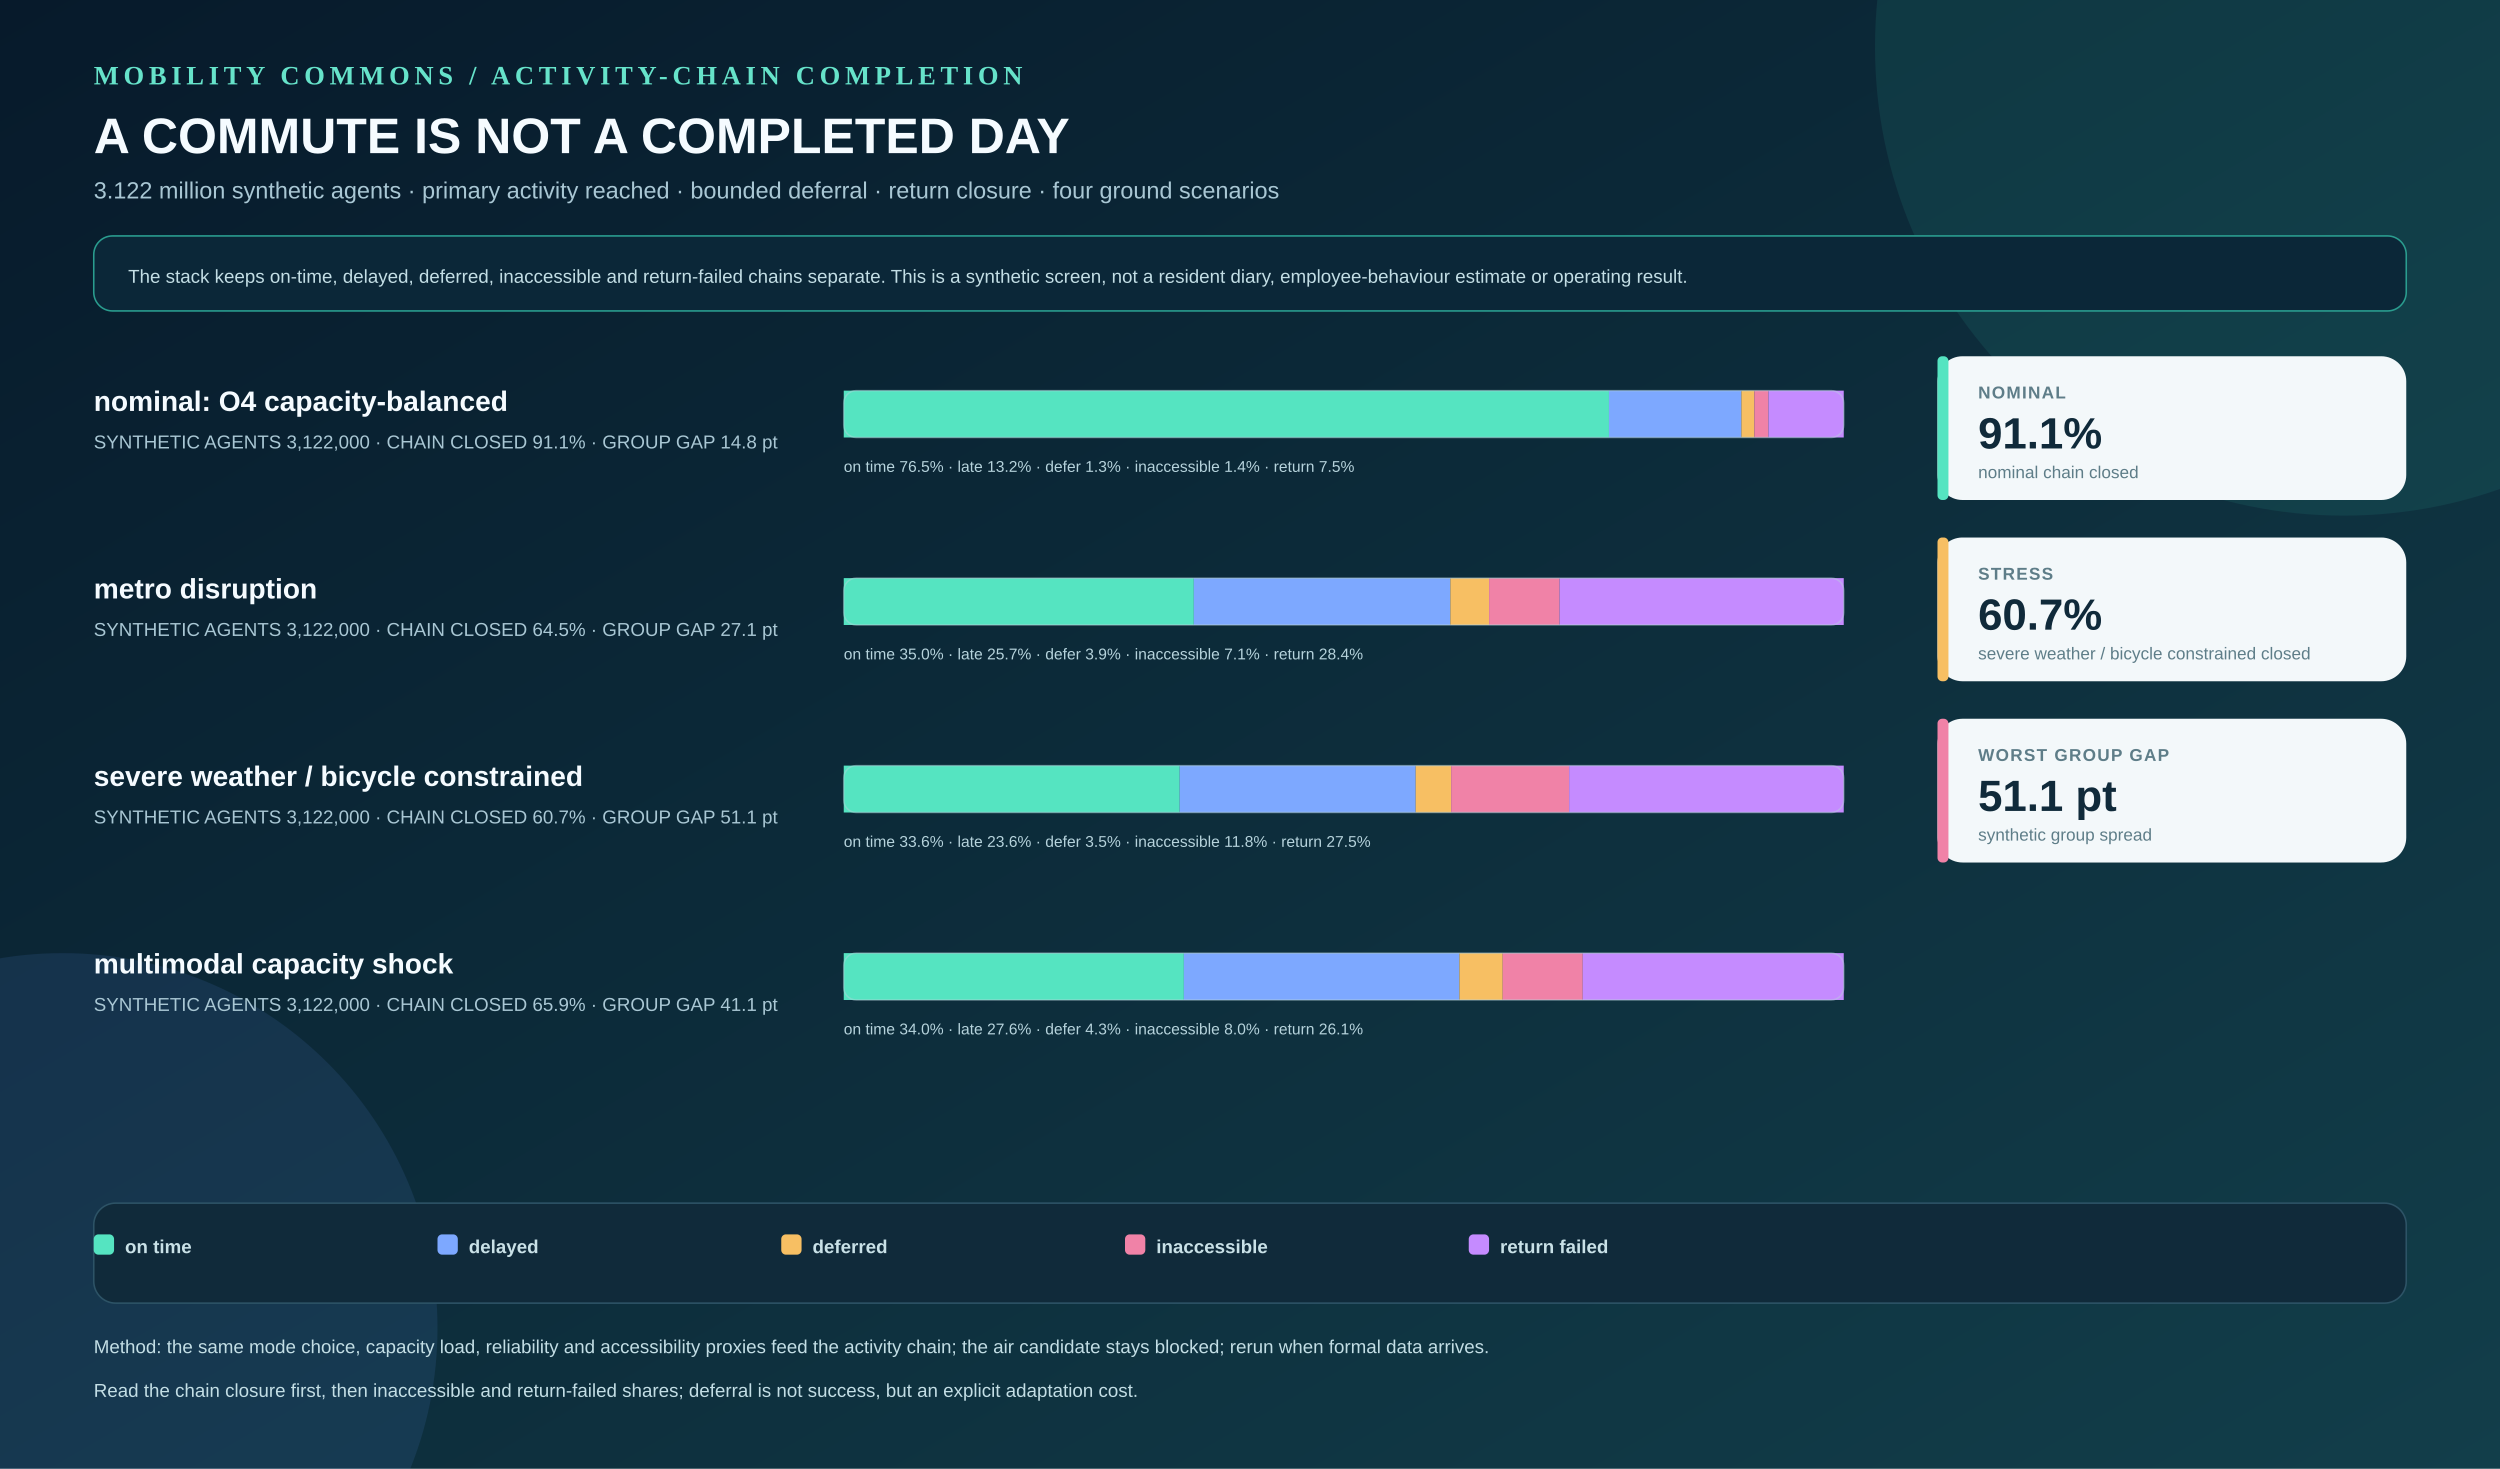
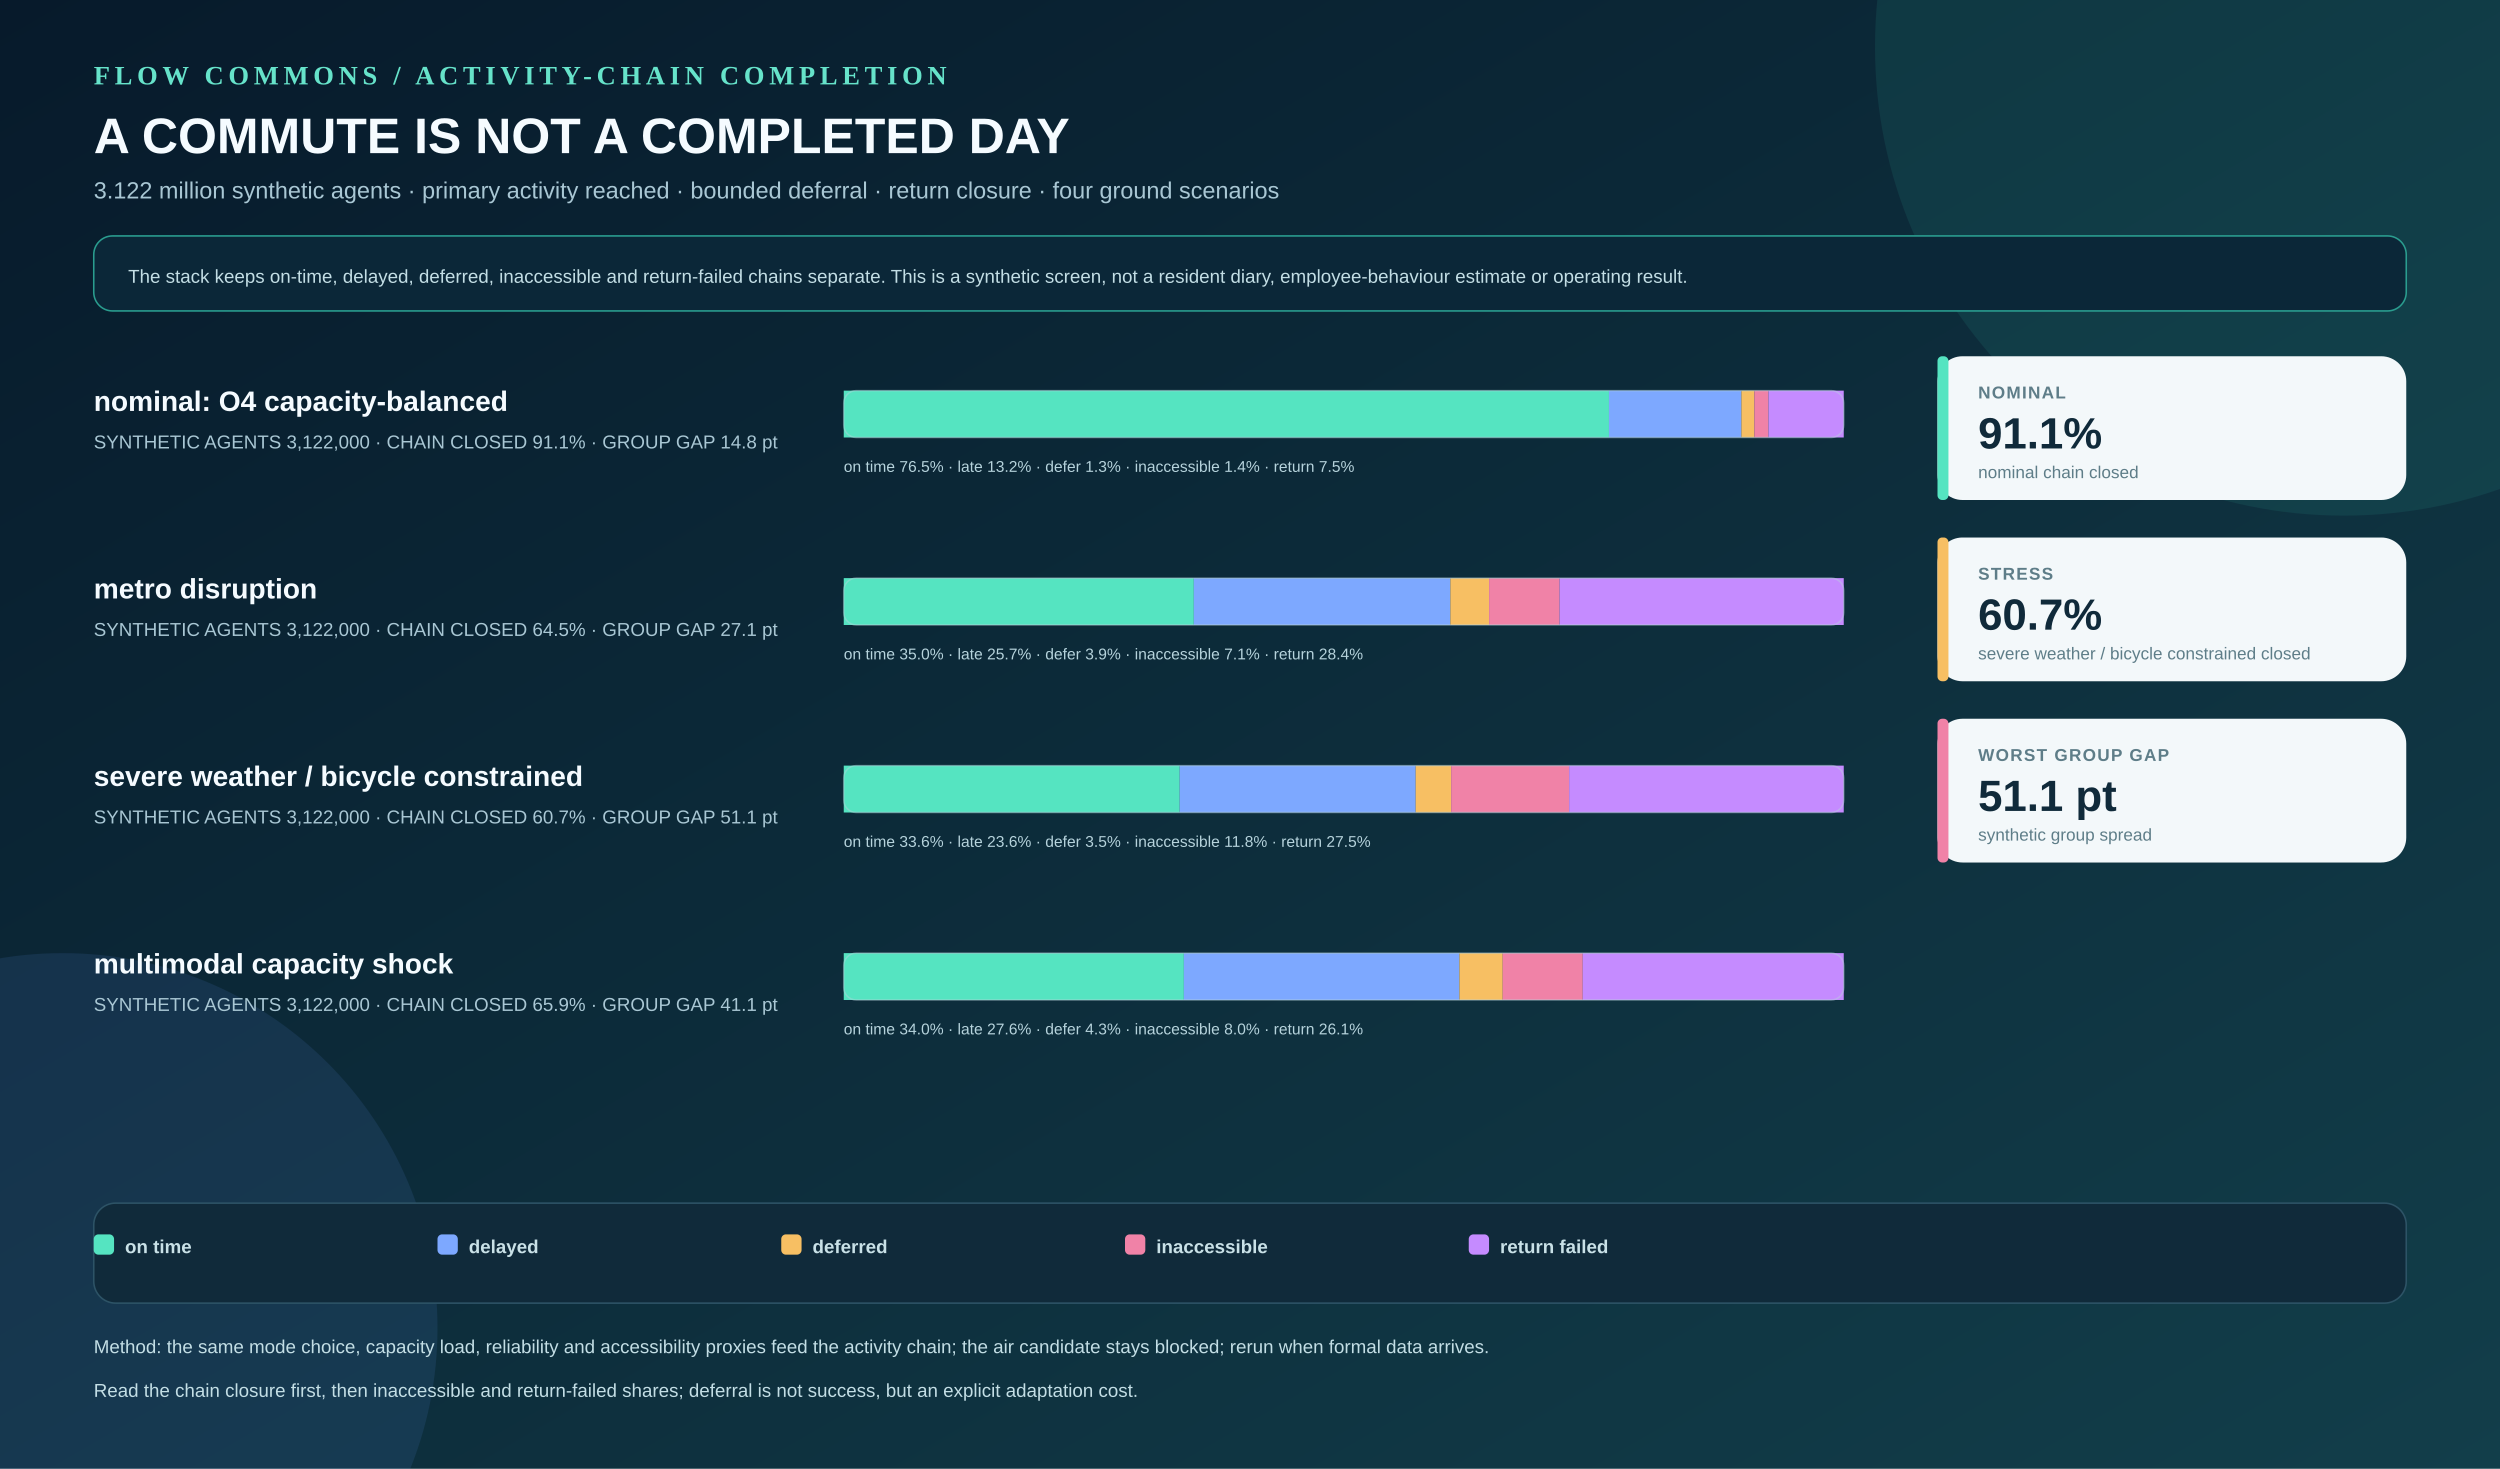
<svg xmlns="http://www.w3.org/2000/svg" width="1600" height="940" viewBox="0 0 1600 940" role="img" aria-labelledby="title desc">
  <defs>
    <linearGradient id="bg" x1="0" y1="0" x2="1" y2="1">
      <stop offset="0" stop-color="#071A2B" />
      <stop offset="1" stop-color="#123E4A" />
    </linearGradient>
    <style>.title{font:850 32px PingFang SC,Microsoft YaHei,Arial,sans-serif;fill:#F5FBFF}.sub{font:500 15px PingFang SC,Microsoft YaHei,Arial,sans-serif;fill:#A9C7D4}.rowTitle{font:850 18px PingFang SC,Microsoft YaHei,Arial,sans-serif;fill:#F5FBFF}.rowSub{font:500 12px PingFang SC,Microsoft YaHei,Arial,sans-serif;fill:#A9C7D4}.tiny{font:500 10px PingFang SC,Microsoft YaHei,Arial,sans-serif;fill:#B6D3DC}.cardTitle{font:800 11px Arial,PingFang SC,sans-serif;letter-spacing:.8px;fill:#5E7D88}.cardValue{font:850 28px Arial,PingFang SC,sans-serif;fill:#102A3A}.cardSub{font:500 11px PingFang SC,Microsoft YaHei,Arial,sans-serif;fill:#5E7D88}.legend{font:600 12px PingFang SC,Microsoft YaHei,Arial,sans-serif;fill:#C9E1E7}.note{font:500 12px PingFang SC,Microsoft YaHei,Arial,sans-serif;fill:#C3DEE5}</style>
  </defs>
  <rect width="1600" height="940" fill="url(#bg)" />
  <circle cx="1500" cy="30" r="300" fill="#2A9D8F" opacity=".14" />
  <circle cx="40" cy="850" r="240" fill="#5B8DEF" opacity=".12" />
-   <text x="60" y="54" fill="#66E3CA" font-size="17" font-weight="900" letter-spacing="3">MOBILITY COMMONS / ACTIVITY-CHAIN COMPLETION</text>
+   <text x="60" y="54" fill="#66E3CA" font-size="17" font-weight="900" letter-spacing="3">FLOW COMMONS / ACTIVITY-CHAIN COMPLETION</text>
  <text x="60" y="98" class="title">A COMMUTE IS NOT A COMPLETED DAY</text>
  <text x="60" y="127" class="sub">3.122 million synthetic agents · primary activity reached · bounded deferral · return closure · four ground scenarios</text>
  <rect x="60" y="151" width="1480" height="48" rx="12" fill="#0B2738" stroke="#2A9D8F" />
  <text x="82" y="181" class="note">The stack keeps on-time, delayed, deferred, inaccessible and return-failed chains separate. This is a synthetic screen, not a resident diary, employee-behaviour estimate or operating result.</text>
  <g>
    <text x="60" y="263" class="rowTitle">nominal: O4 capacity-balanced</text>
    <text x="60" y="287" class="rowSub">SYNTHETIC AGENTS 3,122,000 · CHAIN CLOSED 91.1% · GROUP GAP 14.8 pt</text>
    <rect x="540" y="250" width="640" height="30" rx="8" fill="#244657" />
    <rect x="540.00" y="250" width="489.74" height="30" fill="#55E4C1" />
    <rect x="1029.74" y="250" width="84.75" height="30" fill="#7DA8FF" />
    <rect x="1114.49" y="250" width="8.29" height="30" fill="#F7BF63" />
    <rect x="1122.79" y="250" width="9.05" height="30" fill="#F082A7" />
    <rect x="1131.84" y="250" width="48.16" height="30" fill="#C58BFF" />
    <rect x="540" y="250" width="640" height="30" rx="8" fill="none" stroke="#B6D3DC" stroke-opacity=".45" />
    <text x="540" y="302" class="tiny">on time 76.5% · late 13.2% · defer 1.3% · inaccessible 1.4% · return 7.5%</text>
  </g>
  <g>
    <text x="60" y="383" class="rowTitle">metro disruption</text>
    <text x="60" y="407" class="rowSub">SYNTHETIC AGENTS 3,122,000 · CHAIN CLOSED 64.5% · GROUP GAP 27.1 pt</text>
    <rect x="540" y="370" width="640" height="30" rx="8" fill="#244657" />
    <rect x="540.00" y="370" width="224.04" height="30" fill="#55E4C1" />
    <rect x="764.04" y="370" width="164.20" height="30" fill="#7DA8FF" />
    <rect x="928.24" y="370" width="24.77" height="30" fill="#F7BF63" />
    <rect x="953.01" y="370" width="45.13" height="30" fill="#F082A7" />
    <rect x="998.14" y="370" width="181.86" height="30" fill="#C58BFF" />
    <rect x="540" y="370" width="640" height="30" rx="8" fill="none" stroke="#B6D3DC" stroke-opacity=".45" />
    <text x="540" y="422" class="tiny">on time 35.0% · late 25.7% · defer 3.9% · inaccessible 7.1% · return 28.4%</text>
  </g>
  <g>
    <text x="60" y="503" class="rowTitle">severe weather / bicycle constrained</text>
    <text x="60" y="527" class="rowSub">SYNTHETIC AGENTS 3,122,000 · CHAIN CLOSED 60.7% · GROUP GAP 51.1 pt</text>
    <rect x="540" y="490" width="640" height="30" rx="8" fill="#244657" />
    <rect x="540.00" y="490" width="215.02" height="30" fill="#55E4C1" />
    <rect x="755.02" y="490" width="151.01" height="30" fill="#7DA8FF" />
    <rect x="906.03" y="490" width="22.70" height="30" fill="#F7BF63" />
    <rect x="928.74" y="490" width="75.51" height="30" fill="#F082A7" />
    <rect x="1004.24" y="490" width="175.76" height="30" fill="#C58BFF" />
    <rect x="540" y="490" width="640" height="30" rx="8" fill="none" stroke="#B6D3DC" stroke-opacity=".45" />
    <text x="540" y="542" class="tiny">on time 33.6% · late 23.6% · defer 3.5% · inaccessible 11.8% · return 27.5%</text>
  </g>
  <g>
    <text x="60" y="623" class="rowTitle">multimodal capacity shock</text>
    <text x="60" y="647" class="rowSub">SYNTHETIC AGENTS 3,122,000 · CHAIN CLOSED 65.9% · GROUP GAP 41.1 pt</text>
    <rect x="540" y="610" width="640" height="30" rx="8" fill="#244657" />
    <rect x="540.00" y="610" width="217.67" height="30" fill="#55E4C1" />
    <rect x="757.67" y="610" width="176.37" height="30" fill="#7DA8FF" />
    <rect x="934.04" y="610" width="27.70" height="30" fill="#F7BF63" />
    <rect x="961.74" y="610" width="51.23" height="30" fill="#F082A7" />
    <rect x="1012.97" y="610" width="167.03" height="30" fill="#C58BFF" />
    <rect x="540" y="610" width="640" height="30" rx="8" fill="none" stroke="#B6D3DC" stroke-opacity=".45" />
    <text x="540" y="662" class="tiny">on time 34.0% · late 27.6% · defer 4.3% · inaccessible 8.0% · return 26.1%</text>
  </g>
  <g>
    <rect x="1240" y="228" width="300" height="92" rx="16" fill="#F3F8FA" />
    <rect x="1240" y="228" width="7" height="92" rx="3" fill="#55E4C1" />
    <text x="1266" y="255" class="cardTitle">NOMINAL</text>
    <text x="1266" y="287" class="cardValue">91.1%</text>
    <text x="1266" y="306" class="cardSub">nominal chain closed</text>
  </g>
  <g>
    <rect x="1240" y="344" width="300" height="92" rx="16" fill="#F3F8FA" />
    <rect x="1240" y="344" width="7" height="92" rx="3" fill="#F7BF63" />
    <text x="1266" y="371" class="cardTitle">STRESS</text>
    <text x="1266" y="403" class="cardValue">60.7%</text>
    <text x="1266" y="422" class="cardSub">severe weather / bicycle constrained closed</text>
  </g>
  <g>
    <rect x="1240" y="460" width="300" height="92" rx="16" fill="#F3F8FA" />
    <rect x="1240" y="460" width="7" height="92" rx="3" fill="#F082A7" />
    <text x="1266" y="487" class="cardTitle">WORST GROUP GAP</text>
    <text x="1266" y="519" class="cardValue">51.1 pt</text>
    <text x="1266" y="538" class="cardSub">synthetic group spread</text>
  </g>
  <rect x="60" y="770" width="1480" height="64" rx="14" fill="#102A3A" stroke="#2D5366" />
  <g>
    <rect x="60" y="790" width="13" height="13" rx="3" fill="#55E4C1" />
    <text x="80" y="802" class="legend">on time</text>
  </g>
  <g>
    <rect x="280" y="790" width="13" height="13" rx="3" fill="#7DA8FF" />
    <text x="300" y="802" class="legend">delayed</text>
  </g>
  <g>
    <rect x="500" y="790" width="13" height="13" rx="3" fill="#F7BF63" />
    <text x="520" y="802" class="legend">deferred</text>
  </g>
  <g>
    <rect x="720" y="790" width="13" height="13" rx="3" fill="#F082A7" />
    <text x="740" y="802" class="legend">inaccessible</text>
  </g>
  <g>
    <rect x="940" y="790" width="13" height="13" rx="3" fill="#C58BFF" />
    <text x="960" y="802" class="legend">return failed</text>
  </g>
  <text x="60" y="866" class="note">Method: the same mode choice, capacity load, reliability and accessibility proxies feed the activity chain; the air candidate stays blocked; rerun when formal data arrives.</text>
  <text x="60" y="894" class="note">Read the chain closure first, then inaccessible and return-failed shares; deferral is not success, but an explicit adaptation cost.</text>
</svg>
